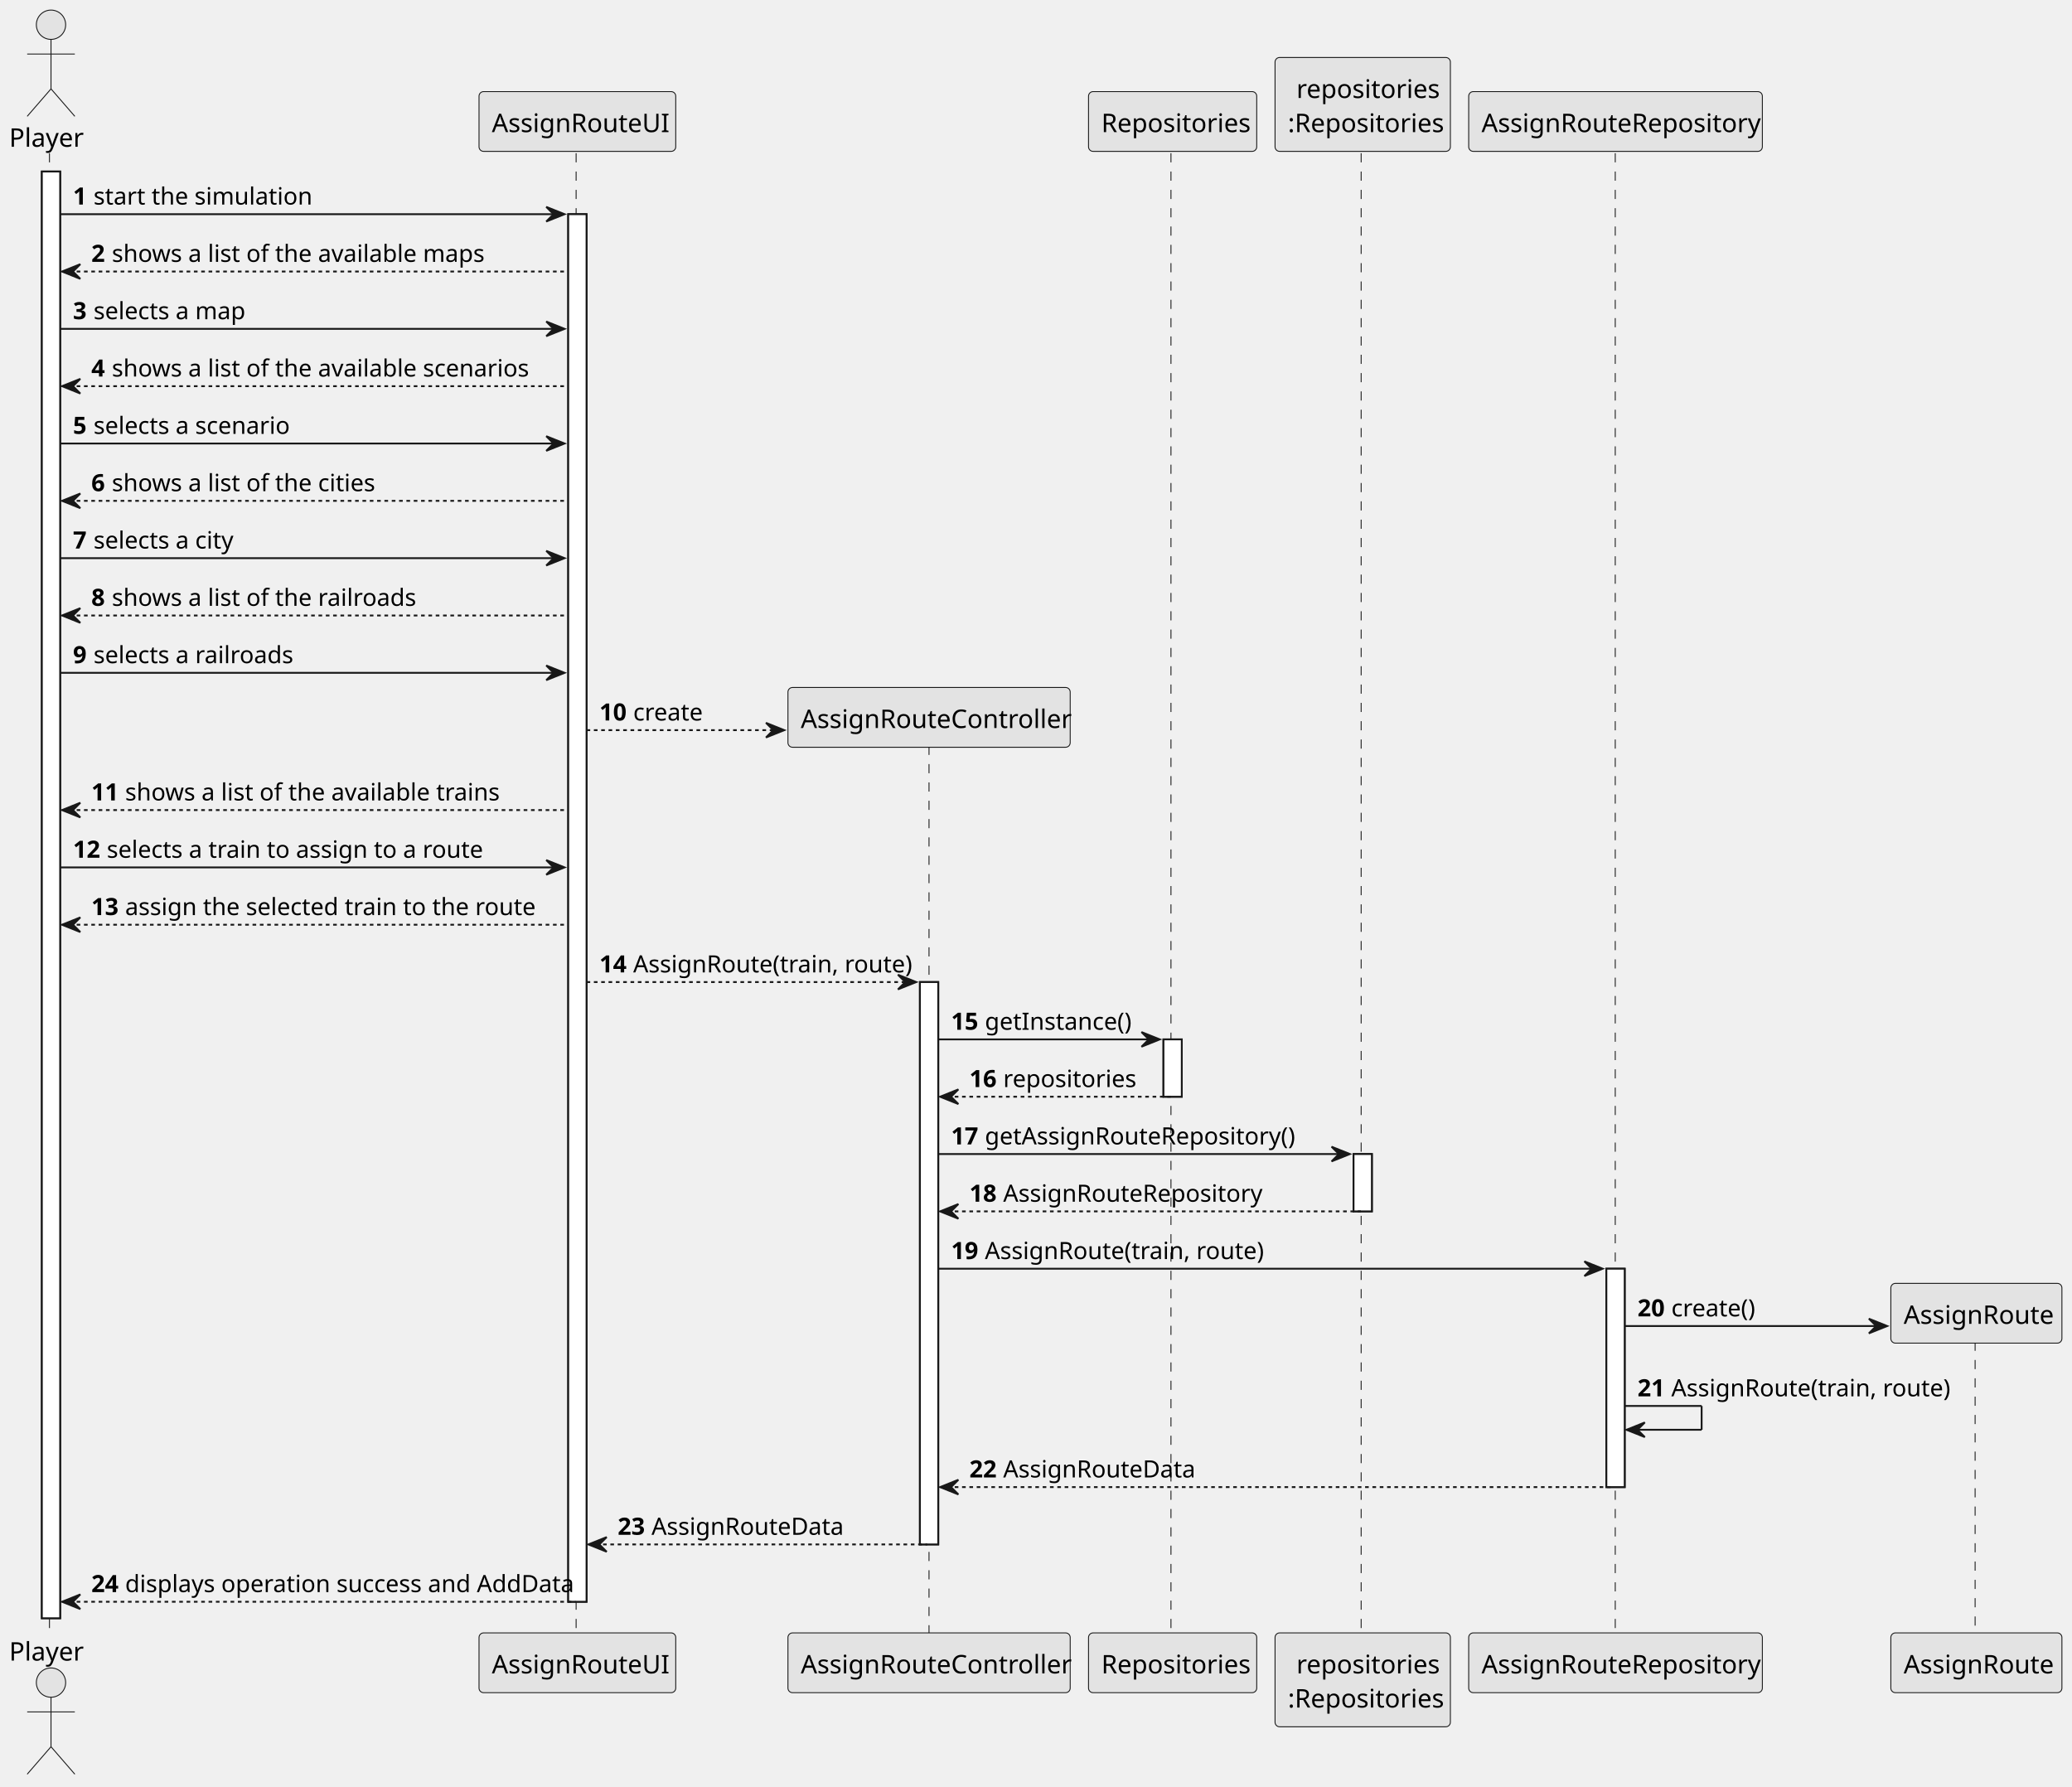
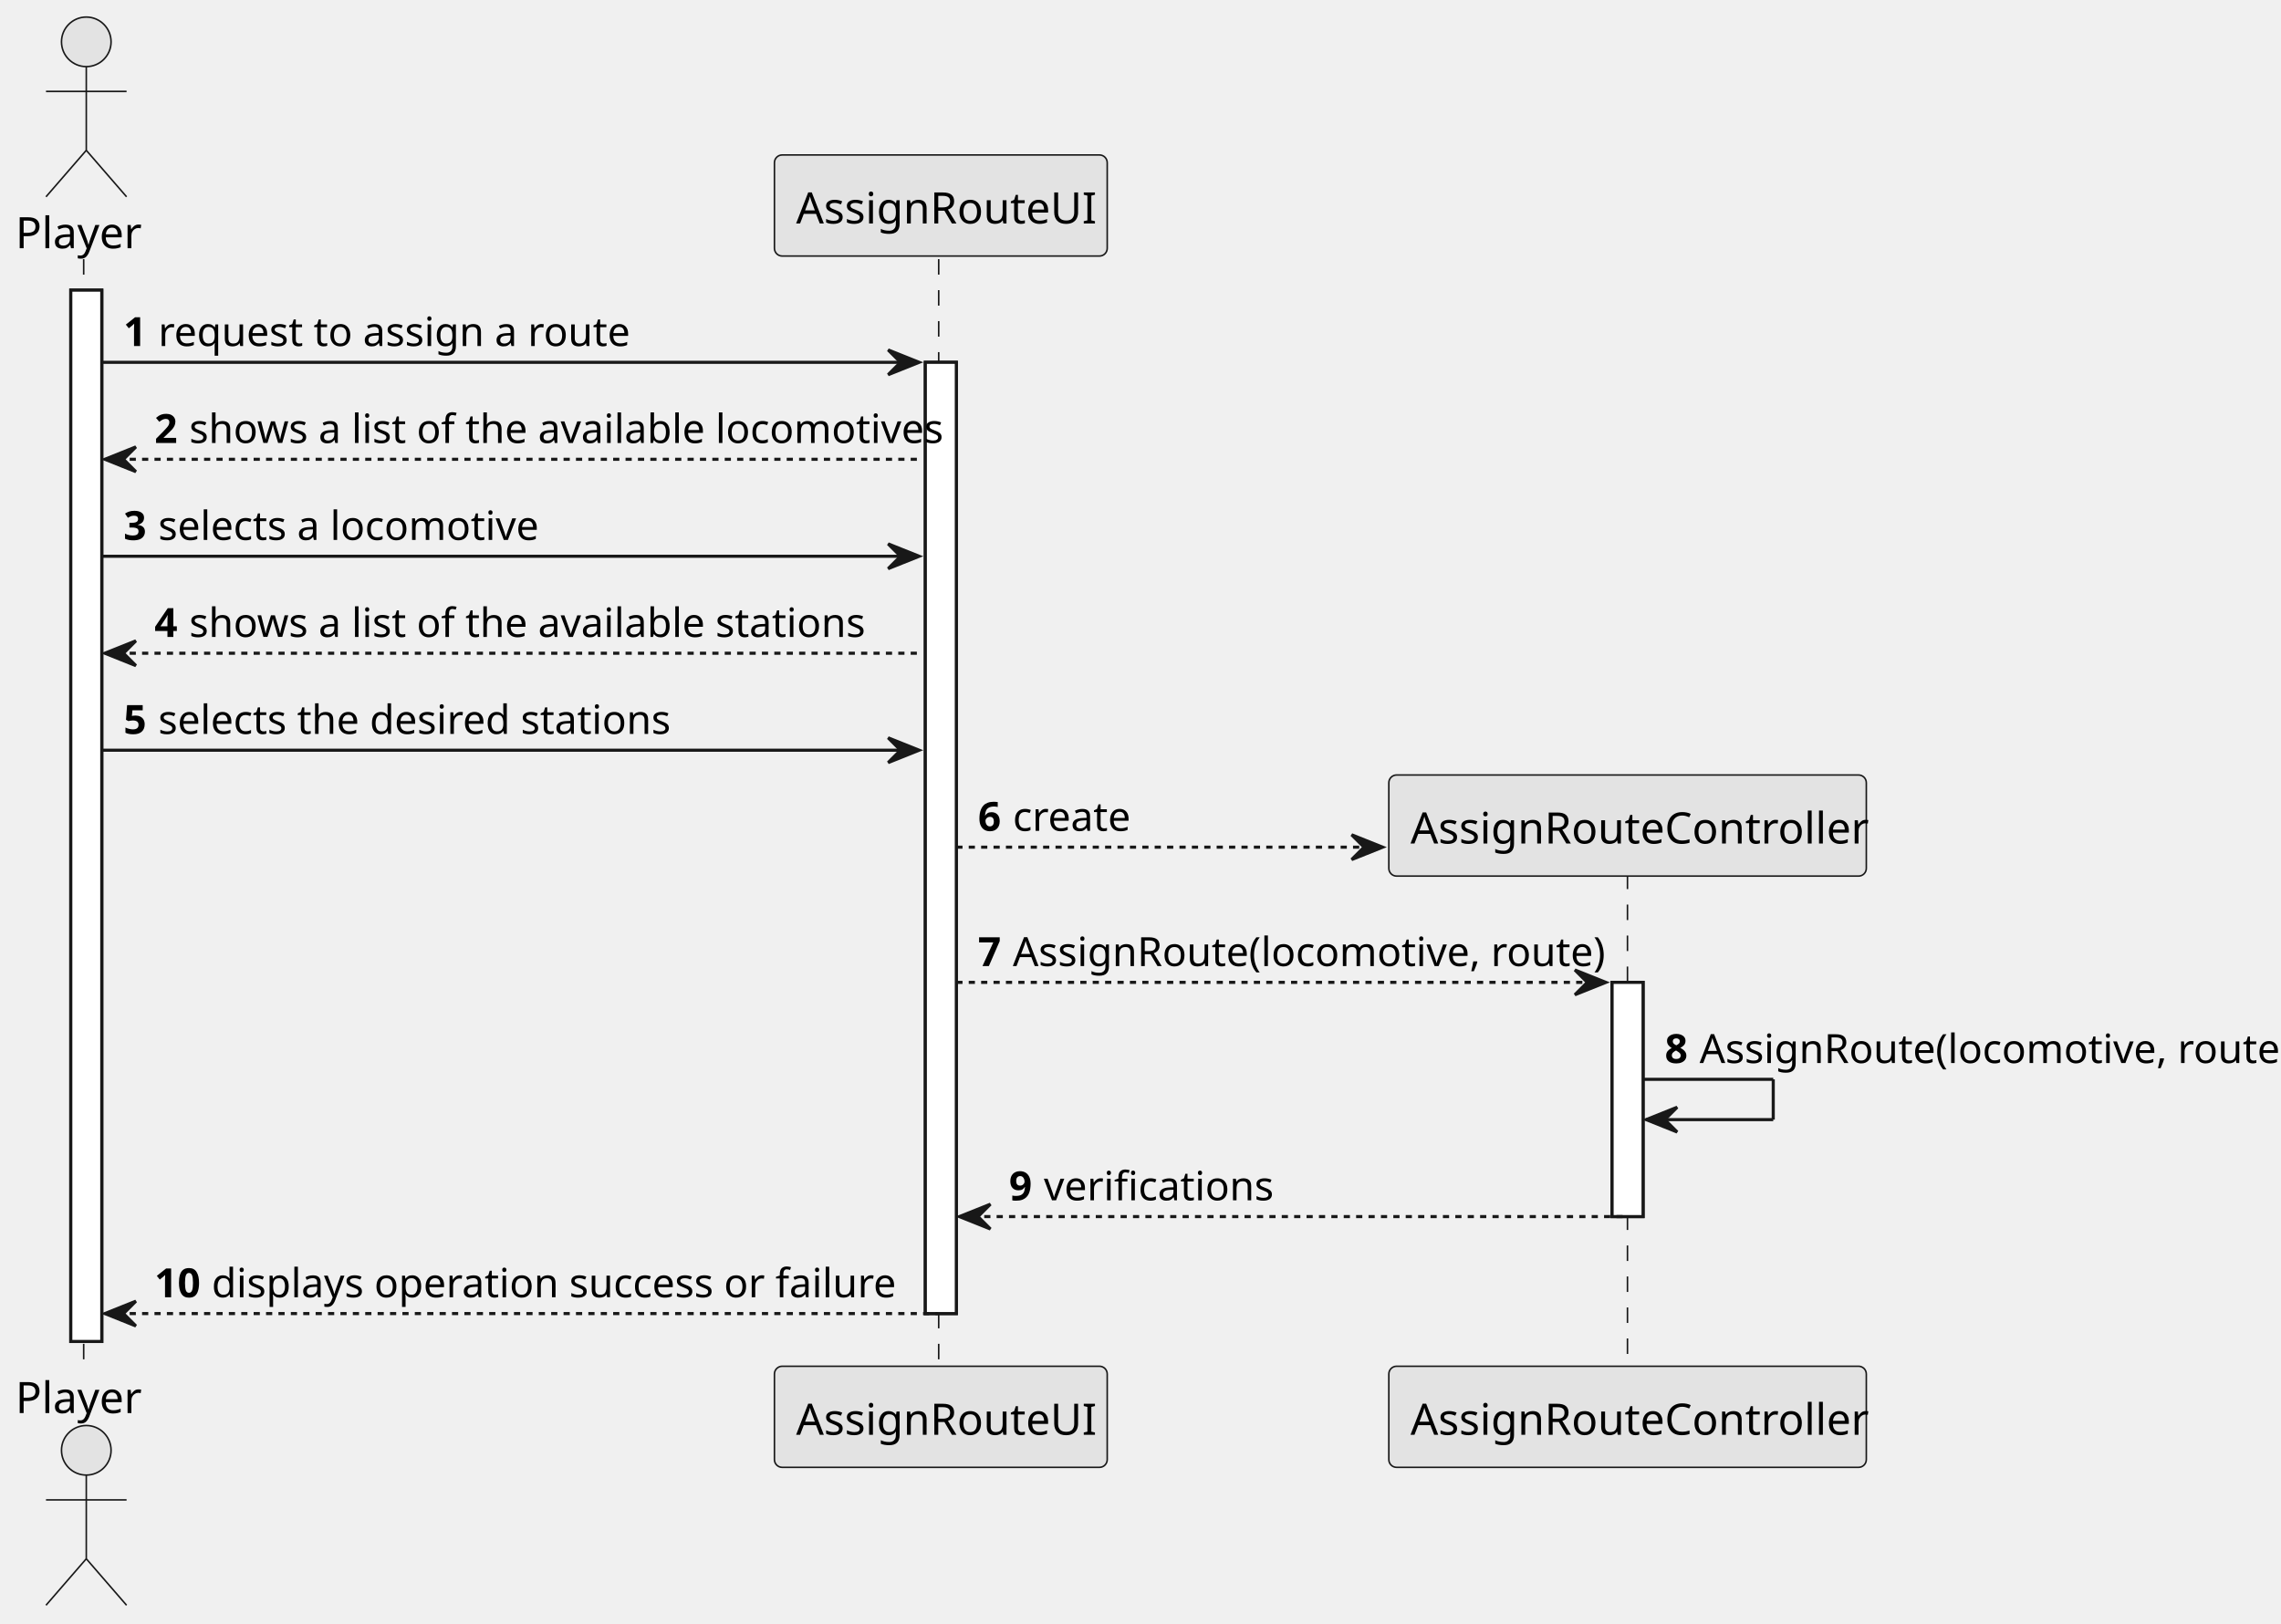
- <svg xmlns="http://www.w3.org/2000/svg" contentStyleType="text/css" height="975px" preserveAspectRatio="none" style="width:1131px;height:975px;background:#FFFFFF;" version="1.1" viewBox="0 0 1131 975" width="1131px" zoomAndPan="magnify">
+ <svg xmlns="http://www.w3.org/2000/svg" contentStyleType="text/css" height="524px" preserveAspectRatio="none" style="width:736px;height:524px;background:#FFFFFF;" version="1.1" viewBox="0 0 736 524" width="736px" zoomAndPan="magnify">
  <defs />
  <g>
-     <rect fill="#FFFFFF" height="789.644" style="stroke:#181818;stroke-width:1.0;" width="10" x="22.841" y="93.621" />
-     <rect fill="#FFFFFF" height="757.354" style="stroke:#181818;stroke-width:1.0;" width="10" x="310.165" y="116.912" />
-     <rect fill="#FFFFFF" height="306.949" style="stroke:#181818;stroke-width:1.0;" width="10" x="502.135" y="536.025" />
-     <rect fill="#FFFFFF" height="31.291" style="stroke:#181818;stroke-width:1.0;" width="10" x="635.076" y="567.316" />
-     <rect fill="#FFFFFF" height="31.291" style="stroke:#181818;stroke-width:1.0;" width="10" x="738.835" y="629.898" />
-     <rect fill="#FFFFFF" height="119.203" style="stroke:#181818;stroke-width:1.0;" width="10" x="876.834" y="692.481" />
-     <line style="stroke:#181818;stroke-width:0.5;stroke-dasharray:5.0,5.0;" x1="27" x2="27" y1="83.621" y2="892.266" />
-     <line style="stroke:#181818;stroke-width:0.5;stroke-dasharray:5.0,5.0;" x1="314.475" x2="314.475" y1="83.621" y2="892.266" />
-     <line style="stroke:#181818;stroke-width:0.5;stroke-dasharray:5.0,5.0;" x1="507.101" x2="507.101" y1="407.051" y2="892.266" />
-     <line style="stroke:#181818;stroke-width:0.5;stroke-dasharray:5.0,5.0;" x1="639.169" x2="639.169" y1="83.621" y2="892.266" />
-     <line style="stroke:#181818;stroke-width:0.5;stroke-dasharray:5.0,5.0;" x1="742.983" x2="742.983" y1="83.621" y2="892.266" />
-     <line style="stroke:#181818;stroke-width:0.5;stroke-dasharray:5.0,5.0;" x1="881.686" x2="881.686" y1="83.621" y2="892.266" />
-     <line style="stroke:#181818;stroke-width:0.5;stroke-dasharray:5.0,5.0;" x1="1078.115" x2="1078.115" y1="732.291" y2="892.266" />
+     <rect fill="#FFFFFF" height="339.24" style="stroke:#181818;stroke-width:1.0;" width="10" x="22.841" y="93.621" />
+     <rect fill="#FFFFFF" height="306.949" style="stroke:#181818;stroke-width:1.0;" width="10" x="298.574" y="116.912" />
+     <rect fill="#FFFFFF" height="75.582" style="stroke:#181818;stroke-width:1.0;" width="10" x="520.163" y="316.988" />
+     <line style="stroke:#181818;stroke-width:0.5;stroke-dasharray:5.0,5.0;" x1="27" x2="27" y1="83.621" y2="441.861" />
+     <line style="stroke:#181818;stroke-width:0.5;stroke-dasharray:5.0,5.0;" x1="302.884" x2="302.884" y1="83.621" y2="441.861" />
+     <line style="stroke:#181818;stroke-width:0.5;stroke-dasharray:5.0,5.0;" x1="525.128" x2="525.128" y1="281.887" y2="441.861" />
    <text fill="#000000" font-family="sans-serif" font-size="14" lengthAdjust="spacing" textLength="39.683" x="5" y="80.107">Player</text>
    <ellipse cx="27.841" cy="13.5" fill="#E3E3E3" rx="8" ry="8" style="stroke:#181818;stroke-width:0.5;" />
    <path d="M27.841,21.5 L27.841,48.5 M14.841,29.5 L40.841,29.5 M27.841,48.5 L14.841,63.5 M27.841,48.5 L40.841,63.5 " fill="none" style="stroke:#181818;stroke-width:0.5;" />
-     <text fill="#000000" font-family="sans-serif" font-size="14" lengthAdjust="spacing" textLength="39.683" x="5" y="906.373">Player</text>
-     <ellipse cx="27.841" cy="918.387" fill="#E3E3E3" rx="8" ry="8" style="stroke:#181818;stroke-width:0.5;" />
-     <path d="M27.841,926.387 L27.841,953.387 M14.841,934.387 L40.841,934.387 M27.841,953.387 L14.841,968.387 M27.841,953.387 L40.841,968.387 " fill="none" style="stroke:#181818;stroke-width:0.5;" />
-     <rect fill="#E3E3E3" height="32.621" rx="2.5" ry="2.5" style="stroke:#181818;stroke-width:0.5;" width="107.379" x="261.475" y="50" />
-     <text fill="#000000" font-family="sans-serif" font-size="14" lengthAdjust="spacing" textLength="93.379" x="268.475" y="72.107">AssignRouteUI</text>
-     <rect fill="#E3E3E3" height="32.621" rx="2.5" ry="2.5" style="stroke:#181818;stroke-width:0.5;" width="107.379" x="261.475" y="891.266" />
-     <text fill="#000000" font-family="sans-serif" font-size="14" lengthAdjust="spacing" textLength="93.379" x="268.475" y="913.373">AssignRouteUI</text>
-     <rect fill="#E3E3E3" height="32.621" rx="2.5" ry="2.5" style="stroke:#181818;stroke-width:0.5;" width="154.068" x="430.101" y="891.266" />
-     <text fill="#000000" font-family="sans-serif" font-size="14" lengthAdjust="spacing" textLength="140.068" x="437.101" y="913.373">AssignRouteController</text>
-     <rect fill="#E3E3E3" height="32.621" rx="2.5" ry="2.5" style="stroke:#181818;stroke-width:0.5;" width="91.814" x="594.169" y="50" />
-     <text fill="#000000" font-family="sans-serif" font-size="14" lengthAdjust="spacing" textLength="77.814" x="601.169" y="72.107">Repositories</text>
-     <rect fill="#E3E3E3" height="32.621" rx="2.5" ry="2.5" style="stroke:#181818;stroke-width:0.5;" width="91.814" x="594.169" y="891.266" />
-     <text fill="#000000" font-family="sans-serif" font-size="14" lengthAdjust="spacing" textLength="77.814" x="601.169" y="913.373">Repositories</text>
-     <rect fill="#E3E3E3" height="51.242" rx="2.5" ry="2.5" style="stroke:#181818;stroke-width:0.5;" width="95.703" x="695.983" y="31.379" />
-     <text fill="#000000" font-family="sans-serif" font-size="14" lengthAdjust="spacing" textLength="72.365" x="707.652" y="53.486">repositories</text>
-     <text fill="#000000" font-family="sans-serif" font-size="14" lengthAdjust="spacing" textLength="81.703" x="702.983" y="72.107">:Repositories</text>
-     <rect fill="#E3E3E3" height="51.242" rx="2.5" ry="2.5" style="stroke:#181818;stroke-width:0.5;" width="95.703" x="695.983" y="891.266" />
-     <text fill="#000000" font-family="sans-serif" font-size="14" lengthAdjust="spacing" textLength="72.365" x="707.652" y="913.373">repositories</text>
-     <text fill="#000000" font-family="sans-serif" font-size="14" lengthAdjust="spacing" textLength="81.703" x="702.983" y="931.994">:Repositories</text>
-     <rect fill="#E3E3E3" height="32.621" rx="2.5" ry="2.5" style="stroke:#181818;stroke-width:0.5;" width="160.296" x="801.686" y="50" />
-     <text fill="#000000" font-family="sans-serif" font-size="14" lengthAdjust="spacing" textLength="146.296" x="808.686" y="72.107">AssignRouteRepository</text>
-     <rect fill="#E3E3E3" height="32.621" rx="2.5" ry="2.5" style="stroke:#181818;stroke-width:0.5;" width="160.296" x="801.686" y="891.266" />
-     <text fill="#000000" font-family="sans-serif" font-size="14" lengthAdjust="spacing" textLength="146.296" x="808.686" y="913.373">AssignRouteRepository</text>
-     <rect fill="#E3E3E3" height="32.621" rx="2.5" ry="2.5" style="stroke:#181818;stroke-width:0.5;" width="93.379" x="1032.115" y="891.266" />
-     <text fill="#000000" font-family="sans-serif" font-size="14" lengthAdjust="spacing" textLength="79.379" x="1039.115" y="913.373">AssignRoute</text>
-     <rect fill="#FFFFFF" height="789.644" style="stroke:#181818;stroke-width:1.0;" width="10" x="22.841" y="93.621" />
-     <rect fill="#FFFFFF" height="757.354" style="stroke:#181818;stroke-width:1.0;" width="10" x="310.165" y="116.912" />
-     <rect fill="#FFFFFF" height="306.949" style="stroke:#181818;stroke-width:1.0;" width="10" x="502.135" y="536.025" />
-     <rect fill="#FFFFFF" height="31.291" style="stroke:#181818;stroke-width:1.0;" width="10" x="635.076" y="567.316" />
-     <rect fill="#FFFFFF" height="31.291" style="stroke:#181818;stroke-width:1.0;" width="10" x="738.835" y="629.898" />
-     <rect fill="#FFFFFF" height="119.203" style="stroke:#181818;stroke-width:1.0;" width="10" x="876.834" y="692.481" />
-     <polygon fill="#181818" points="298.165,112.912,308.165,116.912,298.165,120.912,302.165,116.912" style="stroke:#181818;stroke-width:1.0;" />
-     <line style="stroke:#181818;stroke-width:1.0;" x1="32.841" x2="304.165" y1="116.912" y2="116.912" />
+     <text fill="#000000" font-family="sans-serif" font-size="14" lengthAdjust="spacing" textLength="39.683" x="5" y="455.969">Player</text>
+     <ellipse cx="27.841" cy="467.982" fill="#E3E3E3" rx="8" ry="8" style="stroke:#181818;stroke-width:0.5;" />
+     <path d="M27.841,475.982 L27.841,502.982 M14.841,483.982 L40.841,483.982 M27.841,502.982 L14.841,517.982 M27.841,502.982 L40.841,517.982 " fill="none" style="stroke:#181818;stroke-width:0.5;" />
+     <rect fill="#E3E3E3" height="32.621" rx="2.5" ry="2.5" style="stroke:#181818;stroke-width:0.5;" width="107.379" x="249.884" y="50" />
+     <text fill="#000000" font-family="sans-serif" font-size="14" lengthAdjust="spacing" textLength="93.379" x="256.884" y="72.107">AssignRouteUI</text>
+     <rect fill="#E3E3E3" height="32.621" rx="2.5" ry="2.5" style="stroke:#181818;stroke-width:0.5;" width="107.379" x="249.884" y="440.861" />
+     <text fill="#000000" font-family="sans-serif" font-size="14" lengthAdjust="spacing" textLength="93.379" x="256.884" y="462.969">AssignRouteUI</text>
+     <rect fill="#E3E3E3" height="32.621" rx="2.5" ry="2.5" style="stroke:#181818;stroke-width:0.5;" width="154.068" x="448.128" y="440.861" />
+     <text fill="#000000" font-family="sans-serif" font-size="14" lengthAdjust="spacing" textLength="140.068" x="455.128" y="462.969">AssignRouteController</text>
+     <rect fill="#FFFFFF" height="339.24" style="stroke:#181818;stroke-width:1.0;" width="10" x="22.841" y="93.621" />
+     <rect fill="#FFFFFF" height="306.949" style="stroke:#181818;stroke-width:1.0;" width="10" x="298.574" y="116.912" />
+     <rect fill="#FFFFFF" height="75.582" style="stroke:#181818;stroke-width:1.0;" width="10" x="520.163" y="316.988" />
+     <polygon fill="#181818" points="286.574,112.912,296.574,116.912,286.574,120.912,290.574,116.912" style="stroke:#181818;stroke-width:1.0;" />
+     <line style="stroke:#181818;stroke-width:1.0;" x1="32.841" x2="292.574" y1="116.912" y2="116.912" />
    <text fill="#000000" font-family="sans-serif" font-size="13" font-weight="bold" lengthAdjust="spacing" textLength="7.23" x="39.841" y="111.649">1</text>
-     <text fill="#000000" font-family="sans-serif" font-size="13" lengthAdjust="spacing" textLength="109.103" x="51.071" y="111.649">start the simulation</text>
+     <text fill="#000000" font-family="sans-serif" font-size="13" lengthAdjust="spacing" textLength="143.089" x="51.071" y="111.649">request to assign a route</text>
    <polygon fill="#181818" points="43.841,144.203,33.841,148.203,43.841,152.203,39.841,148.203" style="stroke:#181818;stroke-width:1.0;" />
-     <line style="stroke:#181818;stroke-width:1.0;stroke-dasharray:2.0,2.0;" x1="37.841" x2="309.165" y1="148.203" y2="148.203" />
+     <line style="stroke:#181818;stroke-width:1.0;stroke-dasharray:2.0,2.0;" x1="37.841" x2="297.574" y1="148.203" y2="148.203" />
    <text fill="#000000" font-family="sans-serif" font-size="13" font-weight="bold" lengthAdjust="spacing" textLength="7.23" x="49.841" y="142.94">2</text>
-     <text fill="#000000" font-family="sans-serif" font-size="13" lengthAdjust="spacing" textLength="193.654" x="61.071" y="142.94">shows a list of the available maps</text>
-     <polygon fill="#181818" points="298.165,175.494,308.165,179.494,298.165,183.494,302.165,179.494" style="stroke:#181818;stroke-width:1.0;" />
-     <line style="stroke:#181818;stroke-width:1.0;" x1="32.841" x2="304.165" y1="179.494" y2="179.494" />
+     <text fill="#000000" font-family="sans-serif" font-size="13" lengthAdjust="spacing" textLength="230.502" x="61.071" y="142.94">shows a list of the available locomotives</text>
+     <polygon fill="#181818" points="286.574,175.494,296.574,179.494,286.574,183.494,290.574,179.494" style="stroke:#181818;stroke-width:1.0;" />
+     <line style="stroke:#181818;stroke-width:1.0;" x1="32.841" x2="292.574" y1="179.494" y2="179.494" />
    <text fill="#000000" font-family="sans-serif" font-size="13" font-weight="bold" lengthAdjust="spacing" textLength="7.23" x="39.841" y="174.231">3</text>
-     <text fill="#000000" font-family="sans-serif" font-size="13" lengthAdjust="spacing" textLength="80.203" x="51.071" y="174.231">selects a map</text>
+     <text fill="#000000" font-family="sans-serif" font-size="13" lengthAdjust="spacing" textLength="117.051" x="51.071" y="174.231">selects a locomotive</text>
    <polygon fill="#181818" points="43.841,206.785,33.841,210.785,43.841,214.785,39.841,210.785" style="stroke:#181818;stroke-width:1.0;" />
-     <line style="stroke:#181818;stroke-width:1.0;stroke-dasharray:2.0,2.0;" x1="37.841" x2="309.165" y1="210.785" y2="210.785" />
+     <line style="stroke:#181818;stroke-width:1.0;stroke-dasharray:2.0,2.0;" x1="37.841" x2="297.574" y1="210.785" y2="210.785" />
    <text fill="#000000" font-family="sans-serif" font-size="13" font-weight="bold" lengthAdjust="spacing" textLength="7.23" x="49.841" y="205.523">4</text>
-     <text fill="#000000" font-family="sans-serif" font-size="13" lengthAdjust="spacing" textLength="217.502" x="61.071" y="205.523">shows a list of the available scenarios</text>
-     <polygon fill="#181818" points="298.165,238.076,308.165,242.076,298.165,246.076,302.165,242.076" style="stroke:#181818;stroke-width:1.0;" />
-     <line style="stroke:#181818;stroke-width:1.0;" x1="32.841" x2="304.165" y1="242.076" y2="242.076" />
+     <text fill="#000000" font-family="sans-serif" font-size="13" lengthAdjust="spacing" textLength="206.667" x="61.071" y="205.523">shows a list of the available stations</text>
+     <polygon fill="#181818" points="286.574,238.076,296.574,242.076,286.574,246.076,290.574,242.076" style="stroke:#181818;stroke-width:1.0;" />
+     <line style="stroke:#181818;stroke-width:1.0;" x1="32.841" x2="292.574" y1="242.076" y2="242.076" />
    <text fill="#000000" font-family="sans-serif" font-size="13" font-weight="bold" lengthAdjust="spacing" textLength="7.23" x="39.841" y="236.814">5</text>
-     <text fill="#000000" font-family="sans-serif" font-size="13" lengthAdjust="spacing" textLength="104.051" x="51.071" y="236.814">selects a scenario</text>
-     <polygon fill="#181818" points="43.841,269.367,33.841,273.367,43.841,277.367,39.841,273.367" style="stroke:#181818;stroke-width:1.0;" />
-     <line style="stroke:#181818;stroke-width:1.0;stroke-dasharray:2.0,2.0;" x1="37.841" x2="309.165" y1="273.367" y2="273.367" />
-     <text fill="#000000" font-family="sans-serif" font-size="13" font-weight="bold" lengthAdjust="spacing" textLength="7.23" x="49.841" y="268.104">6</text>
-     <text fill="#000000" font-family="sans-serif" font-size="13" lengthAdjust="spacing" textLength="136.557" x="61.071" y="268.104">shows a list of the cities</text>
-     <polygon fill="#181818" points="298.165,300.658,308.165,304.658,298.165,308.658,302.165,304.658" style="stroke:#181818;stroke-width:1.0;" />
-     <line style="stroke:#181818;stroke-width:1.0;" x1="32.841" x2="304.165" y1="304.658" y2="304.658" />
-     <text fill="#000000" font-family="sans-serif" font-size="13" font-weight="bold" lengthAdjust="spacing" textLength="7.23" x="39.841" y="299.396">7</text>
-     <text fill="#000000" font-family="sans-serif" font-size="13" lengthAdjust="spacing" textLength="74.414" x="51.071" y="299.396">selects a city</text>
-     <polygon fill="#181818" points="43.841,331.949,33.841,335.949,43.841,339.949,39.841,335.949" style="stroke:#181818;stroke-width:1.0;" />
-     <line style="stroke:#181818;stroke-width:1.0;stroke-dasharray:2.0,2.0;" x1="37.841" x2="309.165" y1="335.949" y2="335.949" />
-     <text fill="#000000" font-family="sans-serif" font-size="13" font-weight="bold" lengthAdjust="spacing" textLength="7.23" x="49.841" y="330.687">8</text>
-     <text fill="#000000" font-family="sans-serif" font-size="13" lengthAdjust="spacing" textLength="156.793" x="61.071" y="330.687">shows a list of the railroads</text>
-     <polygon fill="#181818" points="298.165,363.24,308.165,367.24,298.165,371.24,302.165,367.24" style="stroke:#181818;stroke-width:1.0;" />
-     <line style="stroke:#181818;stroke-width:1.0;" x1="32.841" x2="304.165" y1="367.24" y2="367.24" />
-     <text fill="#000000" font-family="sans-serif" font-size="13" font-weight="bold" lengthAdjust="spacing" textLength="7.23" x="39.841" y="361.978">9</text>
-     <text fill="#000000" font-family="sans-serif" font-size="13" lengthAdjust="spacing" textLength="104.768" x="51.071" y="361.978">selects a railroads</text>
-     <polygon fill="#181818" points="418.101,394.531,428.101,398.531,418.101,402.531,422.101,398.531" style="stroke:#181818;stroke-width:1.0;" />
-     <line style="stroke:#181818;stroke-width:1.0;stroke-dasharray:2.0,2.0;" x1="320.165" x2="424.101" y1="398.531" y2="398.531" />
-     <text fill="#000000" font-family="sans-serif" font-size="13" font-weight="bold" lengthAdjust="spacing" textLength="14.46" x="327.165" y="393.269">10</text>
-     <text fill="#000000" font-family="sans-serif" font-size="13" lengthAdjust="spacing" textLength="36.131" x="345.625" y="393.269">create</text>
-     <rect fill="#E3E3E3" height="32.621" rx="2.5" ry="2.5" style="stroke:#181818;stroke-width:0.5;" width="154.068" x="430.101" y="375.24" />
-     <text fill="#000000" font-family="sans-serif" font-size="14" lengthAdjust="spacing" textLength="140.068" x="437.101" y="397.348">AssignRouteController</text>
-     <polygon fill="#181818" points="43.841,438.152,33.841,442.152,43.841,446.152,39.841,442.152" style="stroke:#181818;stroke-width:1.0;" />
-     <line style="stroke:#181818;stroke-width:1.0;stroke-dasharray:2.0,2.0;" x1="37.841" x2="309.165" y1="442.152" y2="442.152" />
-     <text fill="#000000" font-family="sans-serif" font-size="13" font-weight="bold" lengthAdjust="spacing" textLength="14.46" x="49.841" y="436.89">11</text>
-     <text fill="#000000" font-family="sans-serif" font-size="13" lengthAdjust="spacing" textLength="193.654" x="68.301" y="436.89">shows a list of the available trains</text>
-     <polygon fill="#181818" points="298.165,469.443,308.165,473.443,298.165,477.443,302.165,473.443" style="stroke:#181818;stroke-width:1.0;" />
-     <line style="stroke:#181818;stroke-width:1.0;" x1="32.841" x2="304.165" y1="473.443" y2="473.443" />
-     <text fill="#000000" font-family="sans-serif" font-size="13" font-weight="bold" lengthAdjust="spacing" textLength="14.46" x="39.841" y="468.181">12</text>
-     <text fill="#000000" font-family="sans-serif" font-size="13" lengthAdjust="spacing" textLength="194.384" x="58.301" y="468.181">selects a train to assign to a route</text>
-     <polygon fill="#181818" points="43.841,500.734,33.841,504.734,43.841,508.734,39.841,504.734" style="stroke:#181818;stroke-width:1.0;" />
-     <line style="stroke:#181818;stroke-width:1.0;stroke-dasharray:2.0,2.0;" x1="37.841" x2="309.165" y1="504.734" y2="504.734" />
-     <text fill="#000000" font-family="sans-serif" font-size="13" font-weight="bold" lengthAdjust="spacing" textLength="14.46" x="49.841" y="499.472">13</text>
-     <text fill="#000000" font-family="sans-serif" font-size="13" lengthAdjust="spacing" textLength="209.574" x="68.301" y="499.472">assign the selected train to the route</text>
-     <polygon fill="#181818" points="490.135,532.025,500.135,536.025,490.135,540.025,494.135,536.025" style="stroke:#181818;stroke-width:1.0;" />
-     <line style="stroke:#181818;stroke-width:1.0;stroke-dasharray:2.0,2.0;" x1="320.165" x2="496.135" y1="536.025" y2="536.025" />
-     <text fill="#000000" font-family="sans-serif" font-size="13" font-weight="bold" lengthAdjust="spacing" textLength="14.46" x="327.165" y="530.763">14</text>
-     <text fill="#000000" font-family="sans-serif" font-size="13" lengthAdjust="spacing" textLength="144.511" x="345.625" y="530.763">AssignRoute(train, route)</text>
-     <polygon fill="#181818" points="623.076,563.316,633.076,567.316,623.076,571.316,627.076,567.316" style="stroke:#181818;stroke-width:1.0;" />
-     <line style="stroke:#181818;stroke-width:1.0;" x1="512.135" x2="629.076" y1="567.316" y2="567.316" />
-     <text fill="#000000" font-family="sans-serif" font-size="13" font-weight="bold" lengthAdjust="spacing" textLength="14.46" x="519.135" y="562.054">15</text>
-     <text fill="#000000" font-family="sans-serif" font-size="13" lengthAdjust="spacing" textLength="75.874" x="537.595" y="562.054">getInstance()</text>
-     <polygon fill="#181818" points="523.135,594.607,513.135,598.607,523.135,602.607,519.135,598.607" style="stroke:#181818;stroke-width:1.0;" />
-     <line style="stroke:#181818;stroke-width:1.0;stroke-dasharray:2.0,2.0;" x1="517.135" x2="639.076" y1="598.607" y2="598.607" />
-     <text fill="#000000" font-family="sans-serif" font-size="13" font-weight="bold" lengthAdjust="spacing" textLength="14.46" x="529.135" y="593.345">16</text>
-     <text fill="#000000" font-family="sans-serif" font-size="13" lengthAdjust="spacing" textLength="67.196" x="547.595" y="593.345">repositories</text>
-     <polygon fill="#181818" points="726.835,625.898,736.835,629.898,726.835,633.898,730.835,629.898" style="stroke:#181818;stroke-width:1.0;" />
-     <line style="stroke:#181818;stroke-width:1.0;" x1="512.135" x2="732.835" y1="629.898" y2="629.898" />
-     <text fill="#000000" font-family="sans-serif" font-size="13" font-weight="bold" lengthAdjust="spacing" textLength="14.46" x="519.135" y="624.636">17</text>
-     <text fill="#000000" font-family="sans-serif" font-size="13" lengthAdjust="spacing" textLength="162.576" x="537.595" y="624.636">getAssignRouteRepository()</text>
-     <polygon fill="#181818" points="523.135,657.189,513.135,661.189,523.135,665.189,519.135,661.189" style="stroke:#181818;stroke-width:1.0;" />
-     <line style="stroke:#181818;stroke-width:1.0;stroke-dasharray:2.0,2.0;" x1="517.135" x2="742.835" y1="661.189" y2="661.189" />
-     <text fill="#000000" font-family="sans-serif" font-size="13" font-weight="bold" lengthAdjust="spacing" textLength="14.46" x="529.135" y="655.927">18</text>
-     <text fill="#000000" font-family="sans-serif" font-size="13" lengthAdjust="spacing" textLength="135.846" x="547.595" y="655.927">AssignRouteRepository</text>
-     <polygon fill="#181818" points="864.834,688.481,874.834,692.481,864.834,696.481,868.834,692.481" style="stroke:#181818;stroke-width:1.0;" />
-     <line style="stroke:#181818;stroke-width:1.0;" x1="512.135" x2="870.834" y1="692.481" y2="692.481" />
-     <text fill="#000000" font-family="sans-serif" font-size="13" font-weight="bold" lengthAdjust="spacing" textLength="14.46" x="519.135" y="687.218">19</text>
-     <text fill="#000000" font-family="sans-serif" font-size="13" lengthAdjust="spacing" textLength="144.511" x="537.595" y="687.218">AssignRoute(train, route)</text>
-     <polygon fill="#181818" points="1020.115,719.771,1030.115,723.771,1020.115,727.771,1024.115,723.771" style="stroke:#181818;stroke-width:1.0;" />
-     <line style="stroke:#181818;stroke-width:1.0;" x1="886.834" x2="1026.115" y1="723.771" y2="723.771" />
-     <text fill="#000000" font-family="sans-serif" font-size="13" font-weight="bold" lengthAdjust="spacing" textLength="14.46" x="893.834" y="718.509">20</text>
-     <text fill="#000000" font-family="sans-serif" font-size="13" lengthAdjust="spacing" textLength="44.789" x="912.294" y="718.509">create()</text>
-     <rect fill="#E3E3E3" height="32.621" rx="2.5" ry="2.5" style="stroke:#181818;stroke-width:0.5;" width="93.379" x="1032.115" y="700.481" />
-     <text fill="#000000" font-family="sans-serif" font-size="14" lengthAdjust="spacing" textLength="79.379" x="1039.115" y="722.588">AssignRoute</text>
-     <line style="stroke:#181818;stroke-width:1.0;" x1="886.834" x2="928.834" y1="767.393" y2="767.393" />
-     <line style="stroke:#181818;stroke-width:1.0;" x1="928.834" x2="928.834" y1="767.393" y2="780.393" />
-     <line style="stroke:#181818;stroke-width:1.0;" x1="887.834" x2="928.834" y1="780.393" y2="780.393" />
-     <polygon fill="#181818" points="897.834,776.393,887.834,780.393,897.834,784.393,893.834,780.393" style="stroke:#181818;stroke-width:1.0;" />
-     <text fill="#000000" font-family="sans-serif" font-size="13" font-weight="bold" lengthAdjust="spacing" textLength="14.46" x="893.834" y="762.13">21</text>
-     <text fill="#000000" font-family="sans-serif" font-size="13" lengthAdjust="spacing" textLength="144.511" x="912.294" y="762.13">AssignRoute(train, route)</text>
-     <polygon fill="#181818" points="523.135,807.684,513.135,811.684,523.135,815.684,519.135,811.684" style="stroke:#181818;stroke-width:1.0;" />
-     <line style="stroke:#181818;stroke-width:1.0;stroke-dasharray:2.0,2.0;" x1="517.135" x2="880.834" y1="811.684" y2="811.684" />
-     <text fill="#000000" font-family="sans-serif" font-size="13" font-weight="bold" lengthAdjust="spacing" textLength="14.46" x="529.135" y="806.421">22</text>
-     <text fill="#000000" font-family="sans-serif" font-size="13" lengthAdjust="spacing" textLength="101.169" x="547.595" y="806.421">AssignRouteData</text>
-     <polygon fill="#181818" points="331.165,838.975,321.165,842.975,331.165,846.975,327.165,842.975" style="stroke:#181818;stroke-width:1.0;" />
-     <line style="stroke:#181818;stroke-width:1.0;stroke-dasharray:2.0,2.0;" x1="325.165" x2="506.135" y1="842.975" y2="842.975" />
-     <text fill="#000000" font-family="sans-serif" font-size="13" font-weight="bold" lengthAdjust="spacing" textLength="14.46" x="337.165" y="837.712">23</text>
-     <text fill="#000000" font-family="sans-serif" font-size="13" lengthAdjust="spacing" textLength="101.169" x="355.625" y="837.712">AssignRouteData</text>
-     <polygon fill="#181818" points="43.841,870.266,33.841,874.266,43.841,878.266,39.841,874.266" style="stroke:#181818;stroke-width:1.0;" />
-     <line style="stroke:#181818;stroke-width:1.0;stroke-dasharray:2.0,2.0;" x1="37.841" x2="314.165" y1="874.266" y2="874.266" />
-     <text fill="#000000" font-family="sans-serif" font-size="13" font-weight="bold" lengthAdjust="spacing" textLength="14.46" x="49.841" y="869.003">24</text>
-     <text fill="#000000" font-family="sans-serif" font-size="13" lengthAdjust="spacing" textLength="234.863" x="68.301" y="869.003">displays operation success and AddData</text>
+     <text fill="#000000" font-family="sans-serif" font-size="13" lengthAdjust="spacing" textLength="156.806" x="51.071" y="236.814">selects the desired stations</text>
+     <polygon fill="#181818" points="436.128,269.367,446.128,273.367,436.128,277.367,440.128,273.367" style="stroke:#181818;stroke-width:1.0;" />
+     <line style="stroke:#181818;stroke-width:1.0;stroke-dasharray:2.0,2.0;" x1="308.574" x2="442.128" y1="273.367" y2="273.367" />
+     <text fill="#000000" font-family="sans-serif" font-size="13" font-weight="bold" lengthAdjust="spacing" textLength="7.23" x="315.574" y="268.104">6</text>
+     <text fill="#000000" font-family="sans-serif" font-size="13" lengthAdjust="spacing" textLength="36.131" x="326.804" y="268.104">create</text>
+     <rect fill="#E3E3E3" height="32.621" rx="2.5" ry="2.5" style="stroke:#181818;stroke-width:0.5;" width="154.068" x="448.128" y="250.076" />
+     <text fill="#000000" font-family="sans-serif" font-size="14" lengthAdjust="spacing" textLength="140.068" x="455.128" y="272.184">AssignRouteController</text>
+     <polygon fill="#181818" points="508.163,312.988,518.163,316.988,508.163,320.988,512.163,316.988" style="stroke:#181818;stroke-width:1.0;" />
+     <line style="stroke:#181818;stroke-width:1.0;stroke-dasharray:2.0,2.0;" x1="308.574" x2="514.163" y1="316.988" y2="316.988" />
+     <text fill="#000000" font-family="sans-serif" font-size="13" font-weight="bold" lengthAdjust="spacing" textLength="7.23" x="315.574" y="311.726">7</text>
+     <text fill="#000000" font-family="sans-serif" font-size="13" lengthAdjust="spacing" textLength="181.359" x="326.804" y="311.726">AssignRoute(locomotive, route)</text>
+     <line style="stroke:#181818;stroke-width:1.0;" x1="530.163" x2="572.163" y1="348.279" y2="348.279" />
+     <line style="stroke:#181818;stroke-width:1.0;" x1="572.163" x2="572.163" y1="348.279" y2="361.279" />
+     <line style="stroke:#181818;stroke-width:1.0;" x1="531.163" x2="572.163" y1="361.279" y2="361.279" />
+     <polygon fill="#181818" points="541.163,357.279,531.163,361.279,541.163,365.279,537.163,361.279" style="stroke:#181818;stroke-width:1.0;" />
+     <text fill="#000000" font-family="sans-serif" font-size="13" font-weight="bold" lengthAdjust="spacing" textLength="7.23" x="537.163" y="343.017">8</text>
+     <text fill="#000000" font-family="sans-serif" font-size="13" lengthAdjust="spacing" textLength="181.359" x="548.393" y="343.017">AssignRoute(locomotive, route)</text>
+     <polygon fill="#181818" points="319.574,388.57,309.574,392.57,319.574,396.57,315.574,392.57" style="stroke:#181818;stroke-width:1.0;" />
+     <line style="stroke:#181818;stroke-width:1.0;stroke-dasharray:2.0,2.0;" x1="313.574" x2="524.163" y1="392.57" y2="392.57" />
+     <text fill="#000000" font-family="sans-serif" font-size="13" font-weight="bold" lengthAdjust="spacing" textLength="7.23" x="325.574" y="387.308">9</text>
+     <text fill="#000000" font-family="sans-serif" font-size="13" lengthAdjust="spacing" textLength="68.637" x="336.804" y="387.308">verifications</text>
+     <polygon fill="#181818" points="43.841,419.861,33.841,423.861,43.841,427.861,39.841,423.861" style="stroke:#181818;stroke-width:1.0;" />
+     <line style="stroke:#181818;stroke-width:1.0;stroke-dasharray:2.0,2.0;" x1="37.841" x2="302.574" y1="423.861" y2="423.861" />
+     <text fill="#000000" font-family="sans-serif" font-size="13" font-weight="bold" lengthAdjust="spacing" textLength="14.46" x="49.841" y="418.599">10</text>
+     <text fill="#000000" font-family="sans-serif" font-size="13" lengthAdjust="spacing" textLength="209.549" x="68.301" y="418.599">displays operation success or failure</text>
  </g>
</svg>
